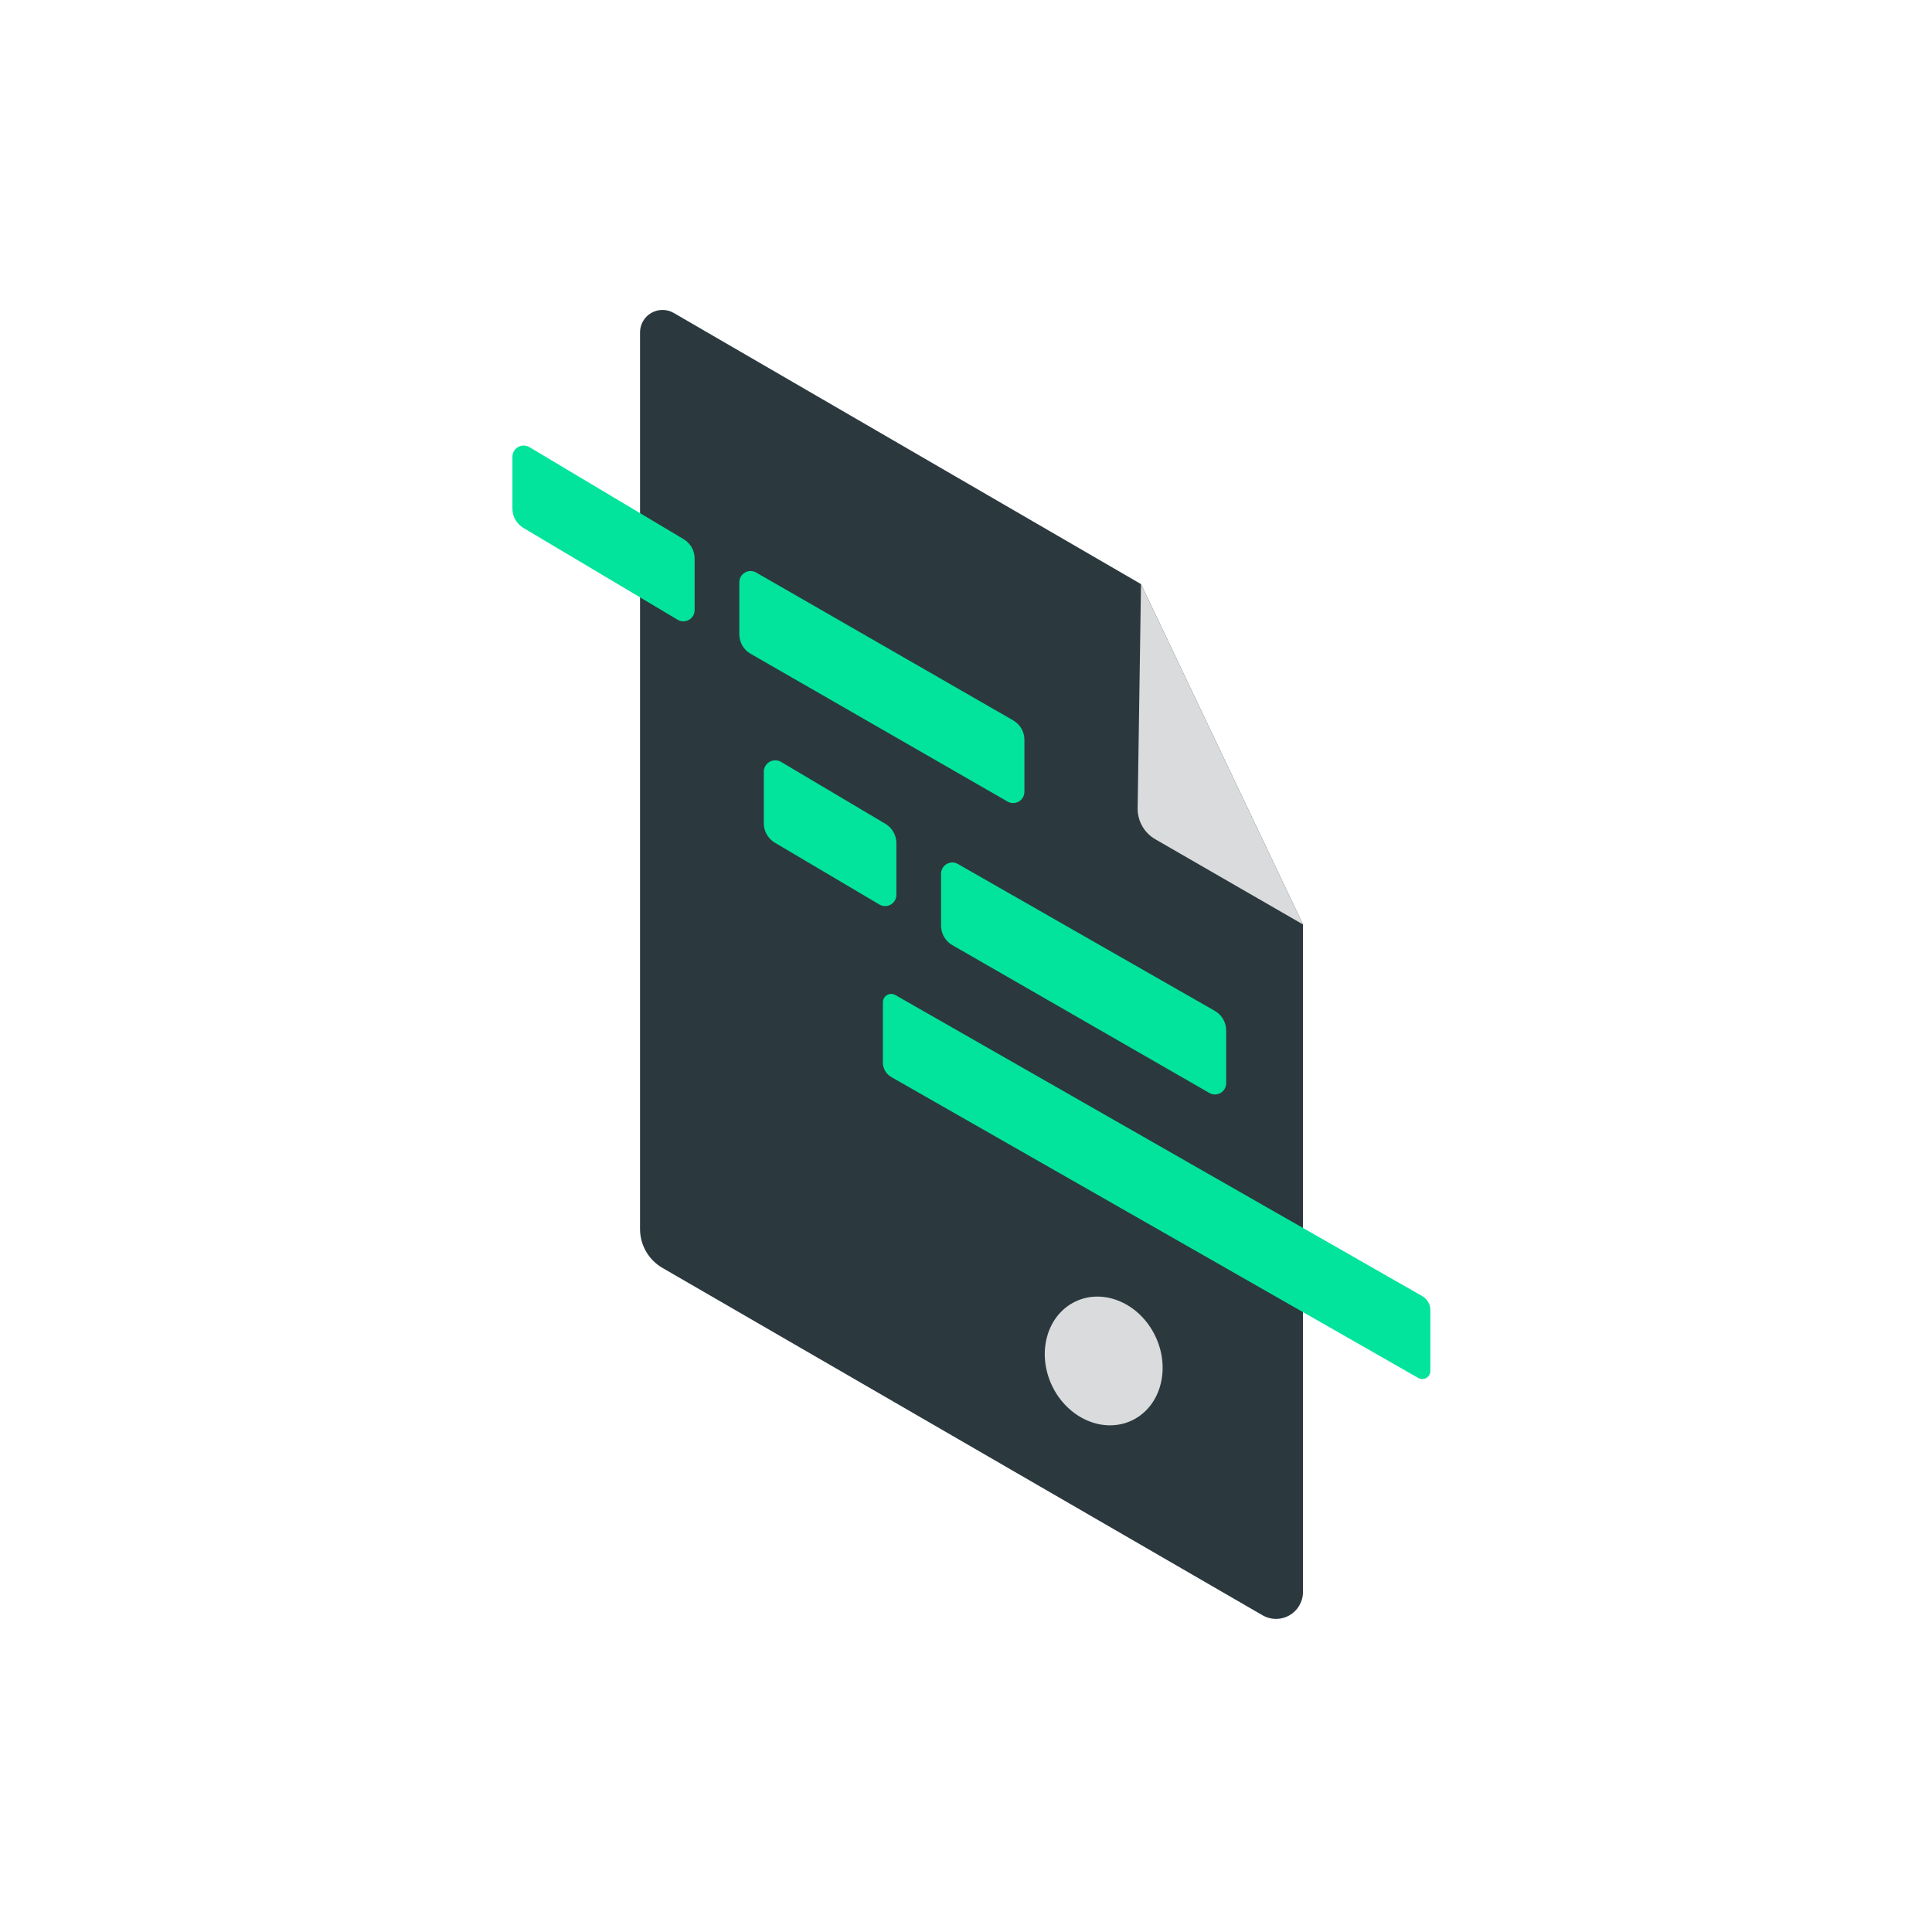
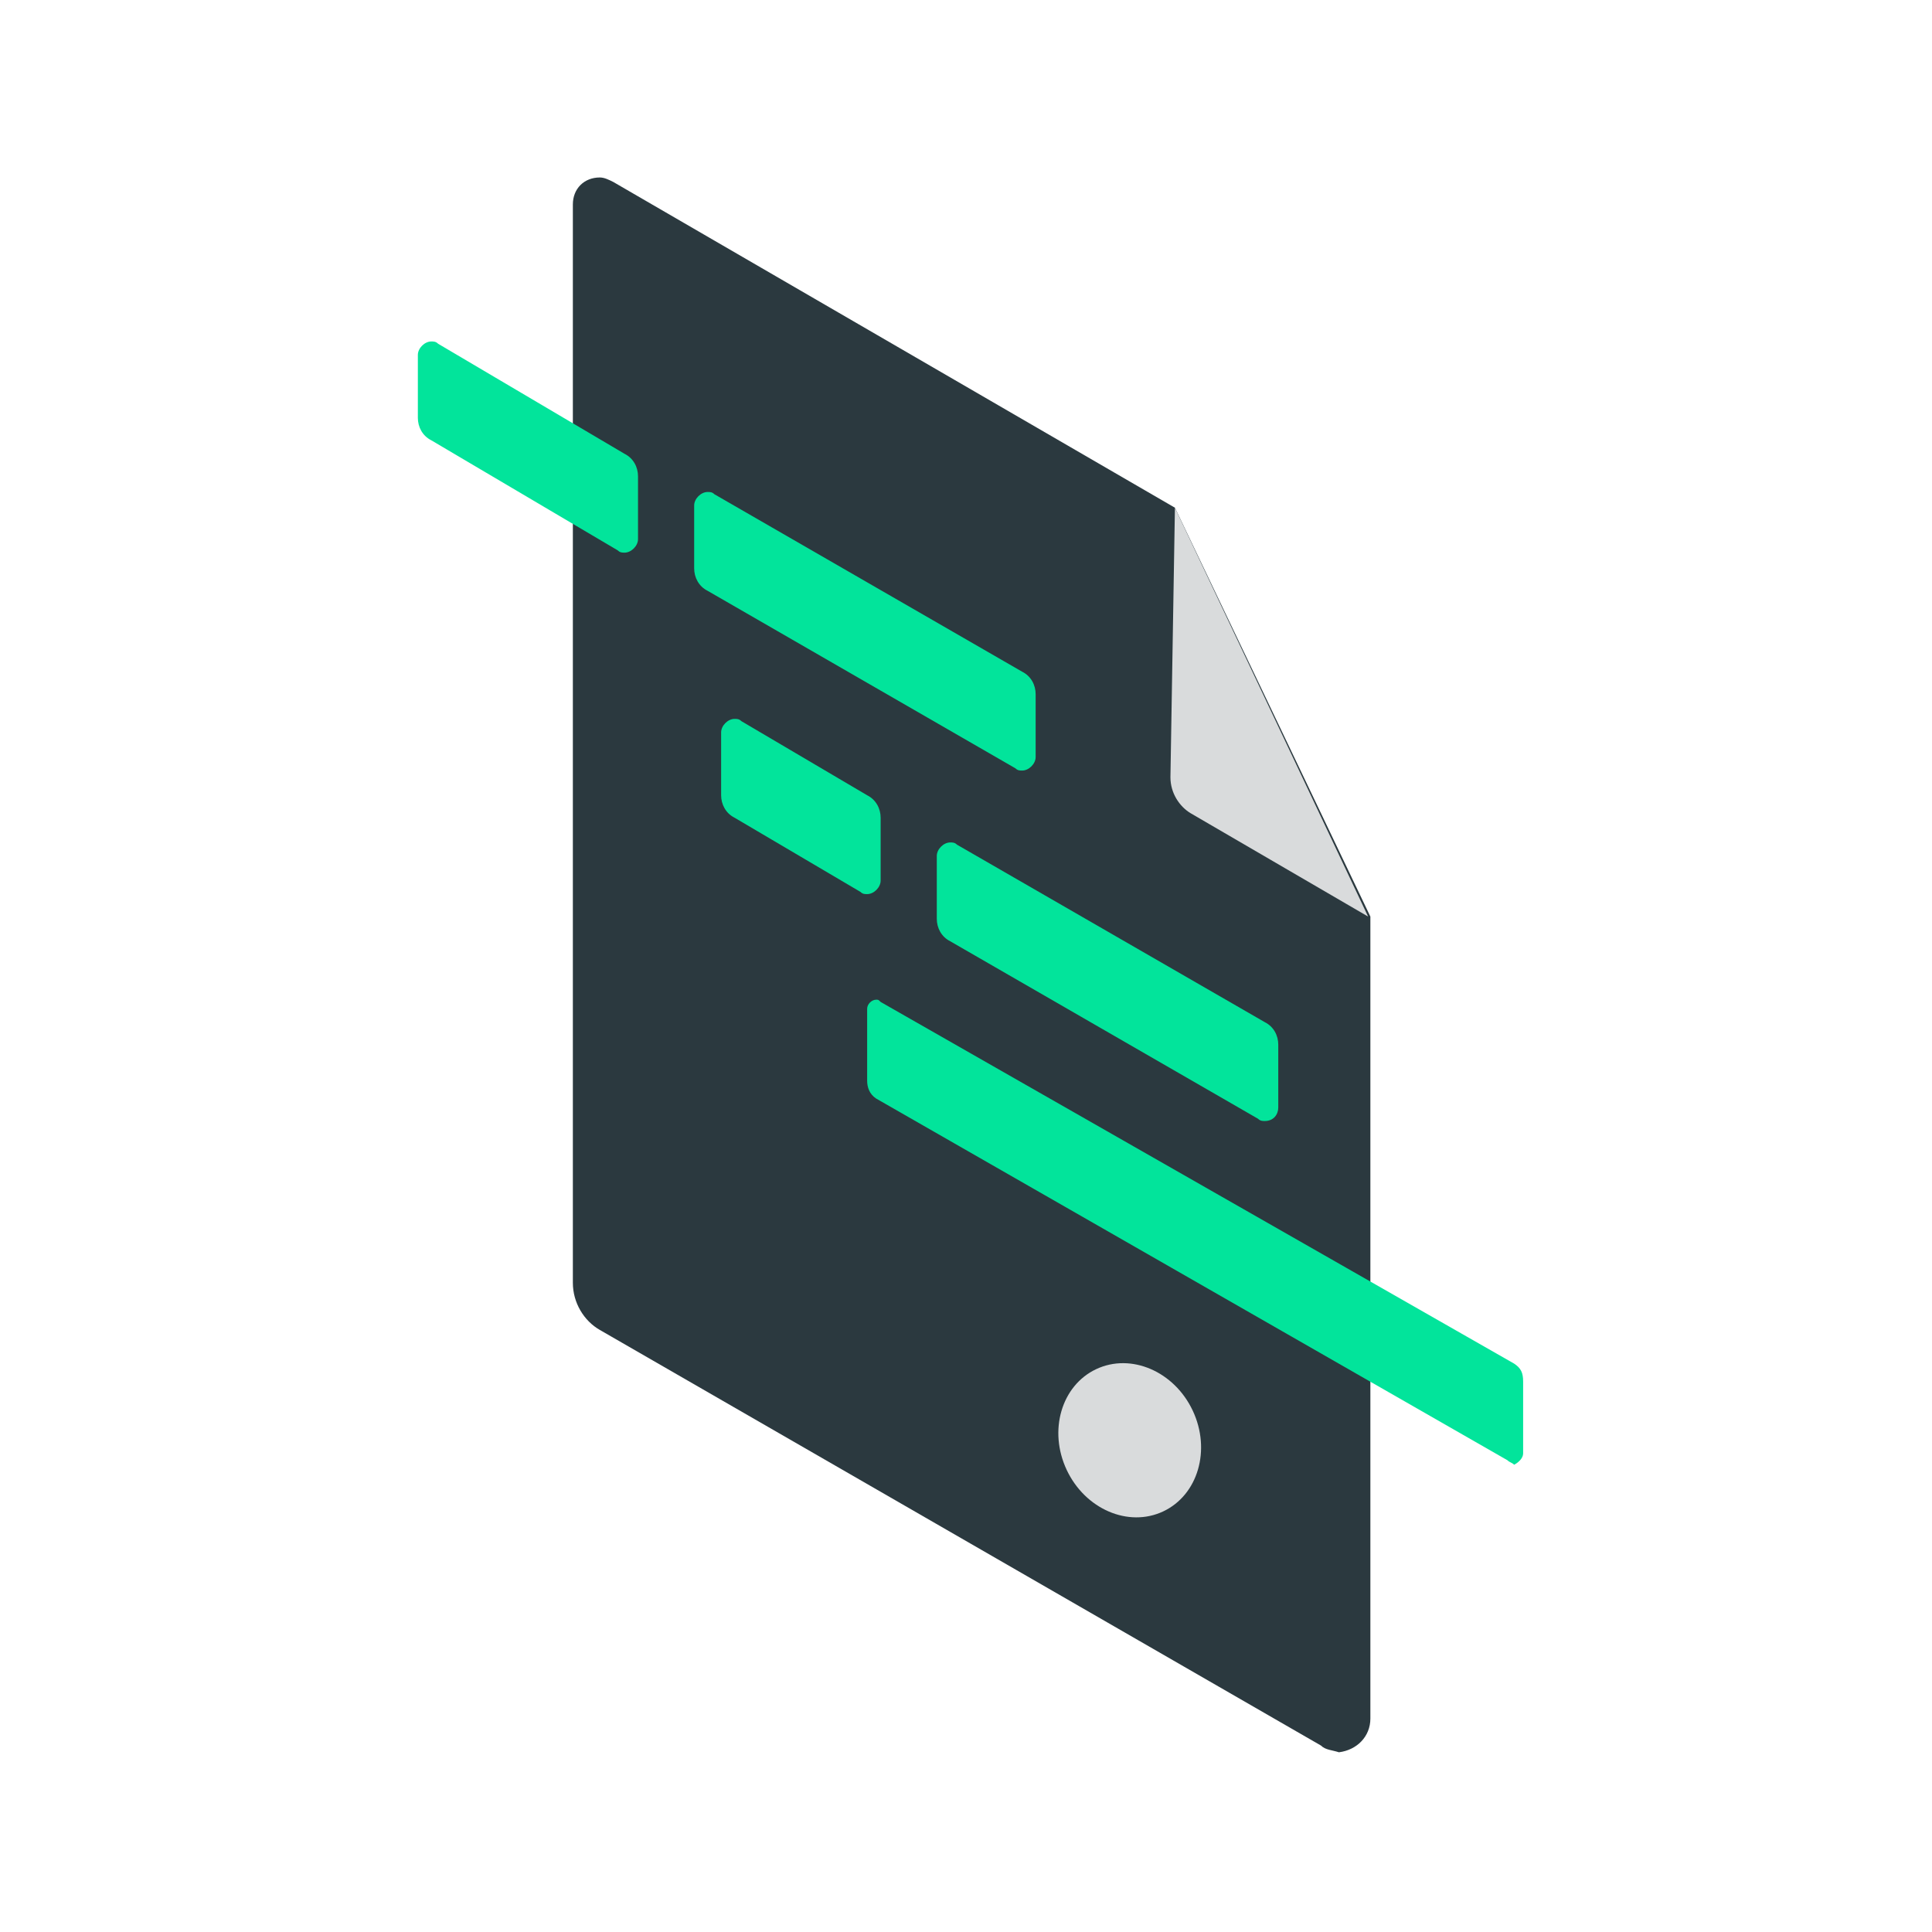
- <svg xmlns="http://www.w3.org/2000/svg" id="Layer_1" data-name="Layer 1" viewBox="0 0 86 86">
-   <defs>
-     <style>.cls-1{fill:#2b393f;}.cls-2{fill:#d9dbdc;}.cls-3{fill:#02e49b;}</style>
-   </defs>
-   <path class="cls-1" d="M56.18,71.89,29.49,56.44a2,2,0,0,1-1-1.73V14.79a1,1,0,0,1,1.5-.86L50.79,26,58,41.15v29.7A1.2,1.2,0,0,1,56.18,71.89Z" />
-   <path class="cls-2" d="M50.79,26l-.15,10a1.57,1.57,0,0,0,.79,1.36L58,41.15" />
-   <path class="cls-3" d="M44.85,35.68,33.41,29.1a1,1,0,0,1-.5-.87V25.92a.5.5,0,0,1,.74-.44l11.44,6.58a1,1,0,0,1,.51.87v2.31A.5.5,0,0,1,44.85,35.68Z" />
-   <path class="cls-3" d="M39.14,40.26l-4.65-2.75a1,1,0,0,1-.49-.86V34.34a.51.51,0,0,1,.76-.43l4.65,2.76a1,1,0,0,1,.49.86v2.3A.5.5,0,0,1,39.14,40.26Z" />
-   <path class="cls-3" d="M30.17,27.59,23.3,23.5a1,1,0,0,1-.49-.86V20.33a.5.5,0,0,1,.75-.43L30.43,24a1,1,0,0,1,.49.86v2.31A.5.5,0,0,1,30.17,27.59Z" />
-   <path class="cls-3" d="M53.83,48.65,42.39,42.07a1,1,0,0,1-.5-.86V38.89a.5.5,0,0,1,.75-.43L54.08,45a1,1,0,0,1,.5.86v2.32A.5.5,0,0,1,53.83,48.65Z" />
-   <path class="cls-3" d="M63.12,61.33,39.67,47.94a.75.75,0,0,1-.37-.64V44.61a.37.37,0,0,1,.55-.32L63.3,57.69a.72.72,0,0,1,.37.63V61A.36.36,0,0,1,63.12,61.33Z" />
-   <ellipse class="cls-2" cx="49.13" cy="60.58" rx="2.55" ry="2.93" transform="translate(-21.13 26.71) rotate(-25.22)" />
+ <svg xmlns="http://www.w3.org/2000/svg" version="1.1" id="Layer_1" x="0px" y="0px" viewBox="0 0 86 86" style="enable-background:new 0 0 86 86;" xml:space="preserve">
+   <style type="text/css">
+ 	.st0{fill:#2B393F;}
+ 	.st1{fill:#D9DBDC;}
+ 	.st2{fill:#02E49B;}
+ </style>
+   <path class="st0" d="M58.8,77.7L26.7,59.2c-0.7-0.4-1.2-1.2-1.2-2.1v-48c0-0.7,0.5-1.2,1.2-1.2c0.2,0,0.4,0.1,0.6,0.2l25,14.5  L61,40.8v35.7c0,0.8-0.6,1.4-1.4,1.5C59.3,77.9,59,77.9,58.8,77.7z" />
+   <path class="st1" d="M52.3,22.6l-0.2,12c0,0.7,0.4,1.3,0.9,1.6l7.9,4.6" />
+   <path class="st2" d="M45.2,34.2l-13.7-7.9c-0.4-0.2-0.6-0.6-0.6-1v-2.8c0-0.3,0.3-0.6,0.6-0.6c0.1,0,0.2,0,0.3,0.1l13.7,7.9  c0.4,0.2,0.6,0.6,0.6,1v2.8c0,0.3-0.3,0.6-0.6,0.6C45.4,34.3,45.3,34.3,45.2,34.2z" />
+   <path class="st2" d="M38.3,39.7l-5.6-3.3c-0.4-0.2-0.6-0.6-0.6-1v-2.8c0-0.3,0.3-0.6,0.6-0.6c0.1,0,0.2,0,0.3,0.1l5.6,3.3  c0.4,0.2,0.6,0.6,0.6,1v2.8c0,0.3-0.3,0.6-0.6,0.6C38.5,39.8,38.4,39.8,38.3,39.7z" />
+   <path class="st2" d="M27.5,24.5l-8.3-4.9c-0.4-0.2-0.6-0.6-0.6-1v-2.8c0-0.3,0.3-0.6,0.6-0.6c0.1,0,0.2,0,0.3,0.1l8.3,4.9  c0.4,0.2,0.6,0.6,0.6,1V24c0,0.3-0.3,0.6-0.6,0.6C27.7,24.6,27.6,24.6,27.5,24.5z" />
+   <path class="st2" d="M56,49.8l-13.7-7.9c-0.4-0.2-0.6-0.6-0.6-1v-2.8c0-0.3,0.3-0.6,0.6-0.6c0.1,0,0.2,0,0.3,0.1l13.7,7.9  c0.4,0.2,0.6,0.6,0.6,1v2.8c0,0.3-0.2,0.6-0.6,0.6C56.2,49.9,56.1,49.9,56,49.8z" />
+   <path class="st2" d="M67.1,65L39,48.9c-0.3-0.2-0.4-0.5-0.4-0.8v-3.2c0-0.2,0.2-0.4,0.4-0.4c0.1,0,0.1,0,0.2,0.1l28.2,16.1  c0.3,0.2,0.4,0.4,0.4,0.8v3.2c0,0.2-0.2,0.4-0.4,0.5C67.3,65.1,67.2,65.1,67.1,65z" />
+   <ellipse transform="matrix(0.9047 -0.4261 0.4261 0.9047 -22.5319 27.5528)" class="st1" cx="50.3" cy="64.1" rx="3.1" ry="3.5" />
</svg>
